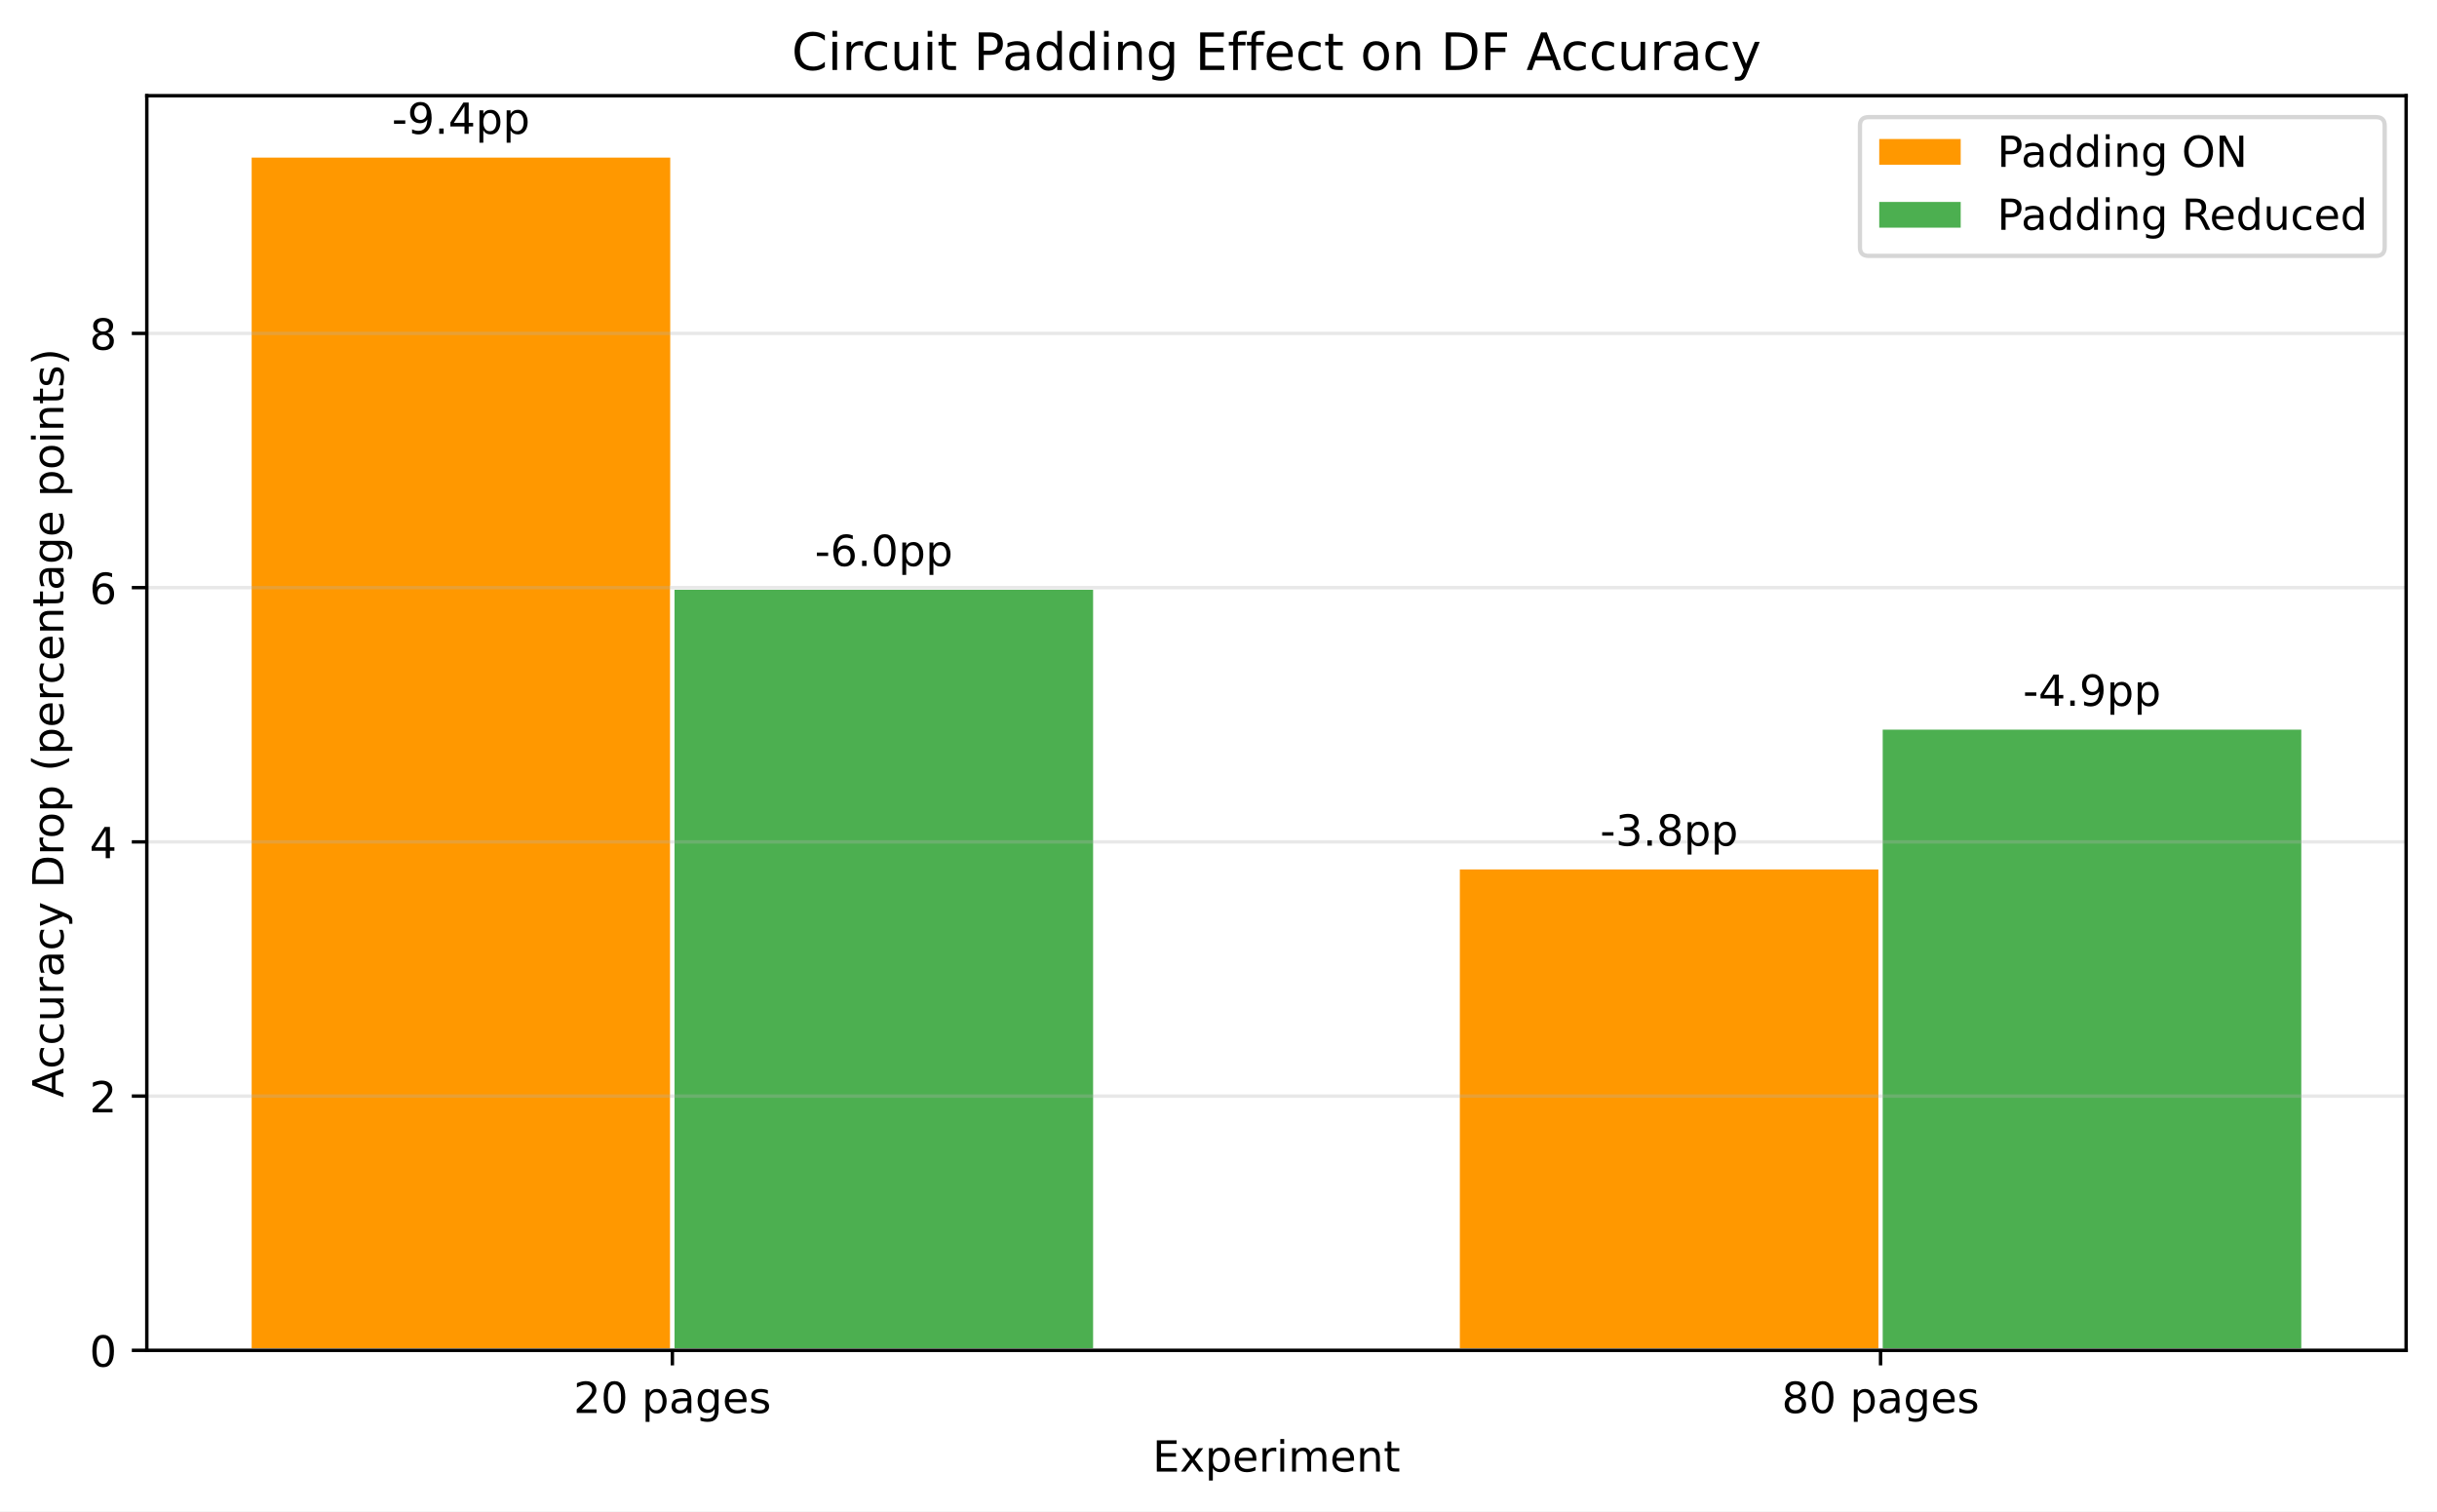
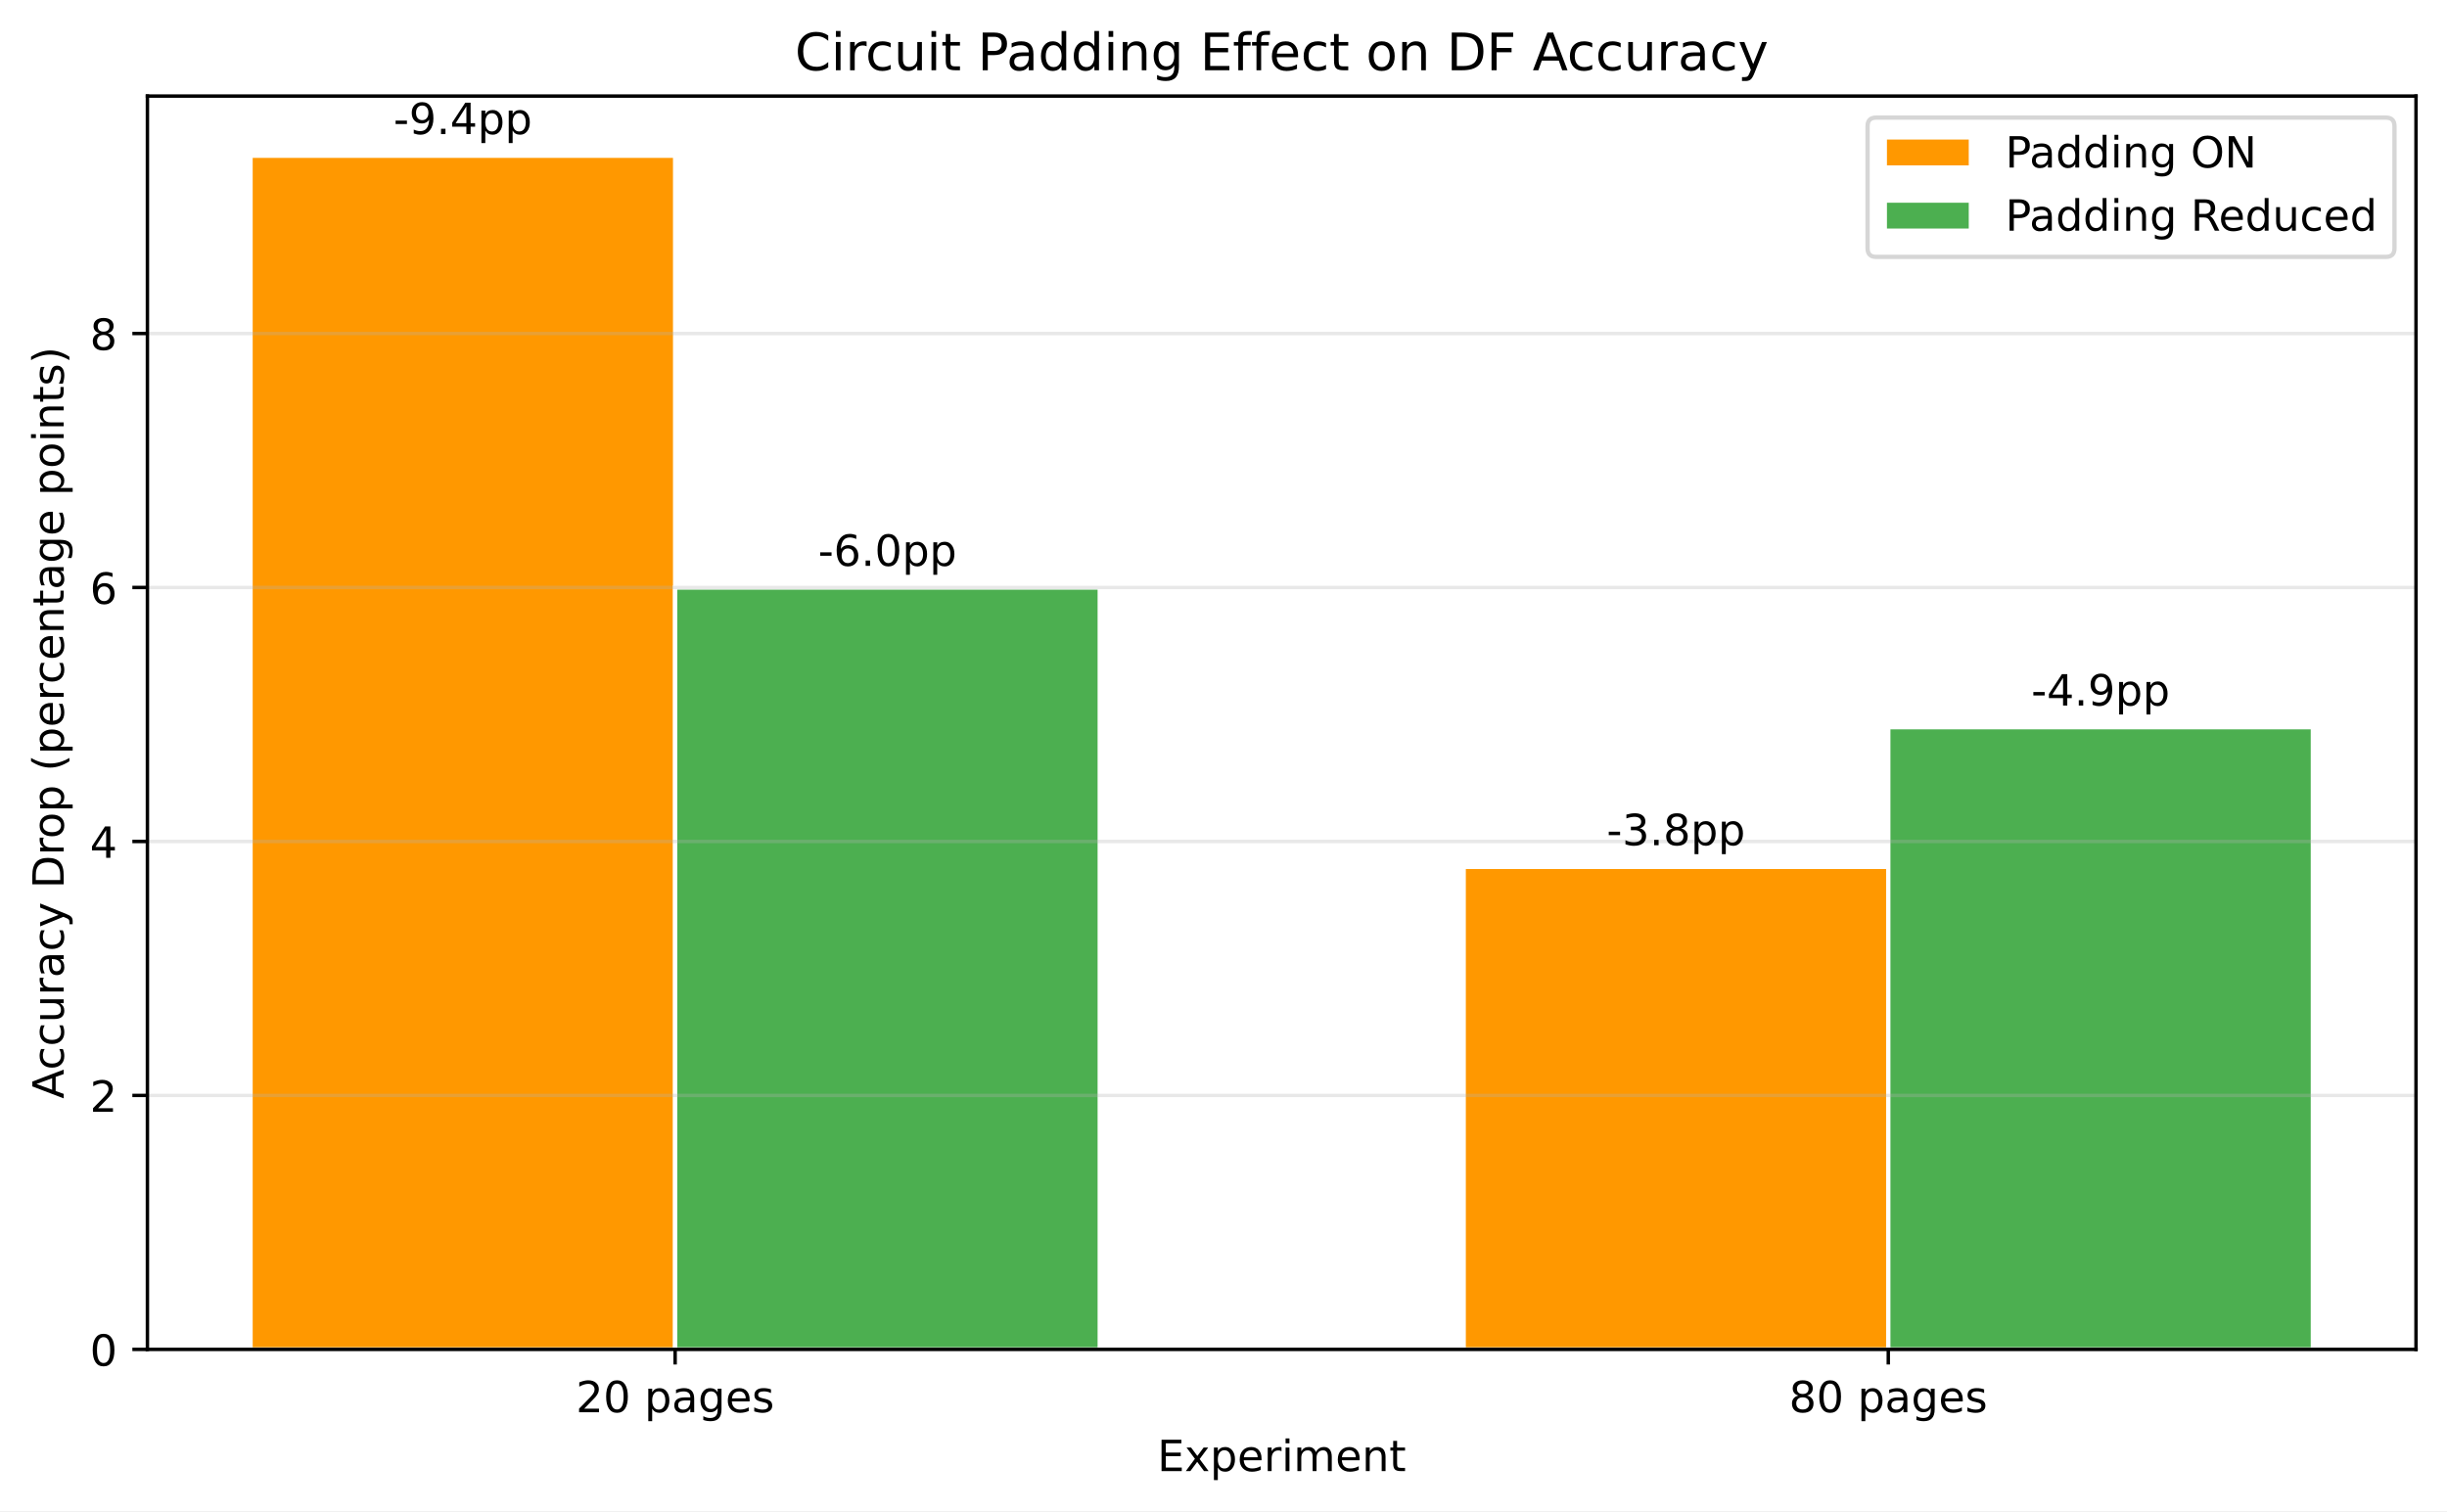
- <svg xmlns="http://www.w3.org/2000/svg" xmlns:xlink="http://www.w3.org/1999/xlink" width="568.371pt" height="352.474pt" viewBox="0 0 568.371 352.474" version="1.1">
+ <svg xmlns="http://www.w3.org/2000/svg" xmlns:xlink="http://www.w3.org/1999/xlink" width="568.371pt" height="351.034pt" viewBox="0 0 568.371 351.034" version="1.1">
  <defs>
    <style type="text/css">*{stroke-linejoin: round; stroke-linecap: butt}</style>
  </defs>
  <g id="figure_1">
    <g id="patch_1">
-       <path d="M 0 352.474  L 568.371 352.474  L 568.371 0  L 0 0  z " style="fill: #ffffff" />
+       <path d="M 0 351.034  L 568.371 351.034  L 568.371 0  L 0 0  z " style="fill: #ffffff" />
    </g>
    <g id="axes_1">
      <g id="patch_2">
-         <path d="M 34.241 314.918  L 561.171 314.918  L 561.171 22.318  L 34.241 22.318  z " style="fill: #ffffff" />
+         <path d="M 34.241 313.478  L 561.171 313.478  L 561.171 22.318  L 34.241 22.318  z " style="fill: #ffffff" />
      </g>
      <g id="patch_3">
-         <path d="M 58.192 314.918  L 156.815 314.918  L 156.815 36.251  L 58.192 36.251  z " clip-path="url(#p0eefdab307)" style="fill: #ff9800; stroke: #ffffff; stroke-linejoin: miter" />
+         <path d="M 58.192 313.478  L 156.815 313.478  L 156.815 36.183  L 58.192 36.183  z " clip-path="url(#p467cb64321)" style="fill: #ff9800; stroke: #ffffff; stroke-linejoin: miter" />
      </g>
      <g id="patch_4">
-         <path d="M 339.973 314.918  L 438.596 314.918  L 438.596 202.266  L 339.973 202.266  z " clip-path="url(#p0eefdab307)" style="fill: #ff9800; stroke: #ffffff; stroke-linejoin: miter" />
+         <path d="M 339.973 313.478  L 438.596 313.478  L 438.596 201.38  L 339.973 201.38  z " clip-path="url(#p467cb64321)" style="fill: #ff9800; stroke: #ffffff; stroke-linejoin: miter" />
      </g>
      <g id="patch_5">
-         <path d="M 156.815 314.918  L 255.439 314.918  L 255.439 137.046  L 156.815 137.046  z " clip-path="url(#p0eefdab307)" style="fill: #4caf50; stroke: #ffffff; stroke-linejoin: miter" />
+         <path d="M 156.815 313.478  L 255.439 313.478  L 255.439 136.481  L 156.815 136.481  z " clip-path="url(#p467cb64321)" style="fill: #4caf50; stroke: #ffffff; stroke-linejoin: miter" />
      </g>
      <g id="patch_6">
-         <path d="M 438.596 314.918  L 537.219 314.918  L 537.219 169.656  L 438.596 169.656  z " clip-path="url(#p0eefdab307)" style="fill: #4caf50; stroke: #ffffff; stroke-linejoin: miter" />
+         <path d="M 438.596 313.478  L 537.219 313.478  L 537.219 168.931  L 438.596 168.931  z " clip-path="url(#p467cb64321)" style="fill: #4caf50; stroke: #ffffff; stroke-linejoin: miter" />
      </g>
      <g id="matplotlib.axis_1">
        <g id="xtick_1">
          <g id="line2d_1">
            <defs>
-               <path id="mef5d82baa0" d="M 0 0  L 0 3.5  " style="stroke: #000000; stroke-width: 0.8" />
-             </defs>
-             <g>
-               <use xlink:href="#mef5d82baa0" x="156.815" y="314.918" style="stroke: #000000; stroke-width: 0.8" />
+               <path id="mde23a6101e" d="M 0 0  L 0 3.5  " style="stroke: #000000; stroke-width: 0.8" />
+             </defs>
+             <g>
+               <use xlink:href="#mde23a6101e" x="156.815" y="313.478" style="stroke: #000000; stroke-width: 0.8" />
            </g>
          </g>
          <g id="text_1">
-             <g transform="translate(133.7699 329.5166) scale(0.1 -0.1)">
+             <g transform="translate(133.7699 328.0766) scale(0.1 -0.1)">
              <defs>
                <path id="DejaVuSans-32" d="M 1228 531  L 3431 531  L 3431 0  L 469 0  L 469 531  Q 828 903 1448 1529  Q 2069 2156 2228 2338  Q 2531 2678 2651 2914  Q 2772 3150 2772 3378  Q 2772 3750 2511 3984  Q 2250 4219 1831 4219  Q 1534 4219 1204 4116  Q 875 4013 500 3803  L 500 4441  Q 881 4594 1212 4672  Q 1544 4750 1819 4750  Q 2544 4750 2975 4387  Q 3406 4025 3406 3419  Q 3406 3131 3298 2873  Q 3191 2616 2906 2266  Q 2828 2175 2409 1742  Q 1991 1309 1228 531  z " transform="scale(0.015625)" />
                <path id="DejaVuSans-30" d="M 2034 4250  Q 1547 4250 1301 3770  Q 1056 3291 1056 2328  Q 1056 1369 1301 889  Q 1547 409 2034 409  Q 2525 409 2770 889  Q 3016 1369 3016 2328  Q 3016 3291 2770 3770  Q 2525 4250 2034 4250  z M 2034 4750  Q 2819 4750 3233 4129  Q 3647 3509 3647 2328  Q 3647 1150 3233 529  Q 2819 -91 2034 -91  Q 1250 -91 836 529  Q 422 1150 422 2328  Q 422 3509 836 4129  Q 1250 4750 2034 4750  z " transform="scale(0.015625)" />
                <path id="DejaVuSans-20" transform="scale(0.015625)" />
                <path id="DejaVuSans-70" d="M 1159 525  L 1159 -1331  L 581 -1331  L 581 3500  L 1159 3500  L 1159 2969  Q 1341 3281 1617 3432  Q 1894 3584 2278 3584  Q 2916 3584 3314 3078  Q 3713 2572 3713 1747  Q 3713 922 3314 415  Q 2916 -91 2278 -91  Q 1894 -91 1617 61  Q 1341 213 1159 525  z M 3116 1747  Q 3116 2381 2855 2742  Q 2594 3103 2138 3103  Q 1681 3103 1420 2742  Q 1159 2381 1159 1747  Q 1159 1113 1420 752  Q 1681 391 2138 391  Q 2594 391 2855 752  Q 3116 1113 3116 1747  z " transform="scale(0.015625)" />
                <path id="DejaVuSans-61" d="M 2194 1759  Q 1497 1759 1228 1600  Q 959 1441 959 1056  Q 959 750 1161 570  Q 1363 391 1709 391  Q 2188 391 2477 730  Q 2766 1069 2766 1631  L 2766 1759  L 2194 1759  z M 3341 1997  L 3341 0  L 2766 0  L 2766 531  Q 2569 213 2275 61  Q 1981 -91 1556 -91  Q 1019 -91 701 211  Q 384 513 384 1019  Q 384 1609 779 1909  Q 1175 2209 1959 2209  L 2766 2209  L 2766 2266  Q 2766 2663 2505 2880  Q 2244 3097 1772 3097  Q 1472 3097 1187 3025  Q 903 2953 641 2809  L 641 3341  Q 956 3463 1253 3523  Q 1550 3584 1831 3584  Q 2591 3584 2966 3190  Q 3341 2797 3341 1997  z " transform="scale(0.015625)" />
                <path id="DejaVuSans-67" d="M 2906 1791  Q 2906 2416 2648 2759  Q 2391 3103 1925 3103  Q 1463 3103 1205 2759  Q 947 2416 947 1791  Q 947 1169 1205 825  Q 1463 481 1925 481  Q 2391 481 2648 825  Q 2906 1169 2906 1791  z M 3481 434  Q 3481 -459 3084 -895  Q 2688 -1331 1869 -1331  Q 1566 -1331 1297 -1286  Q 1028 -1241 775 -1147  L 775 -588  Q 1028 -725 1275 -790  Q 1522 -856 1778 -856  Q 2344 -856 2625 -561  Q 2906 -266 2906 331  L 2906 616  Q 2728 306 2450 153  Q 2172 0 1784 0  Q 1141 0 747 490  Q 353 981 353 1791  Q 353 2603 747 3093  Q 1141 3584 1784 3584  Q 2172 3584 2450 3431  Q 2728 3278 2906 2969  L 2906 3500  L 3481 3500  L 3481 434  z " transform="scale(0.015625)" />
                <path id="DejaVuSans-65" d="M 3597 1894  L 3597 1613  L 953 1613  Q 991 1019 1311 708  Q 1631 397 2203 397  Q 2534 397 2845 478  Q 3156 559 3463 722  L 3463 178  Q 3153 47 2828 -22  Q 2503 -91 2169 -91  Q 1331 -91 842 396  Q 353 884 353 1716  Q 353 2575 817 3079  Q 1281 3584 2069 3584  Q 2775 3584 3186 3129  Q 3597 2675 3597 1894  z M 3022 2063  Q 3016 2534 2758 2815  Q 2500 3097 2075 3097  Q 1594 3097 1305 2825  Q 1016 2553 972 2059  L 3022 2063  z " transform="scale(0.015625)" />
                <path id="DejaVuSans-73" d="M 2834 3397  L 2834 2853  Q 2591 2978 2328 3040  Q 2066 3103 1784 3103  Q 1356 3103 1142 2972  Q 928 2841 928 2578  Q 928 2378 1081 2264  Q 1234 2150 1697 2047  L 1894 2003  Q 2506 1872 2764 1633  Q 3022 1394 3022 966  Q 3022 478 2636 193  Q 2250 -91 1575 -91  Q 1294 -91 989 -36  Q 684 19 347 128  L 347 722  Q 666 556 975 473  Q 1284 391 1588 391  Q 1994 391 2212 530  Q 2431 669 2431 922  Q 2431 1156 2273 1281  Q 2116 1406 1581 1522  L 1381 1569  Q 847 1681 609 1914  Q 372 2147 372 2553  Q 372 3047 722 3315  Q 1072 3584 1716 3584  Q 2034 3584 2315 3537  Q 2597 3491 2834 3397  z " transform="scale(0.015625)" />
              </defs>
              <use xlink:href="#DejaVuSans-32" />
              <use xlink:href="#DejaVuSans-30" transform="translate(63.62305 0)" />
              <use xlink:href="#DejaVuSans-20" transform="translate(127.2461 0)" />
              <use xlink:href="#DejaVuSans-70" transform="translate(159.0332 0)" />
              <use xlink:href="#DejaVuSans-61" transform="translate(222.5098 0)" />
              <use xlink:href="#DejaVuSans-67" transform="translate(283.7891 0)" />
              <use xlink:href="#DejaVuSans-65" transform="translate(347.2656 0)" />
              <use xlink:href="#DejaVuSans-73" transform="translate(408.7891 0)" />
            </g>
          </g>
        </g>
        <g id="xtick_2">
          <g id="line2d_2">
            <g>
-               <use xlink:href="#mef5d82baa0" x="438.596" y="314.918" style="stroke: #000000; stroke-width: 0.8" />
+               <use xlink:href="#mde23a6101e" x="438.596" y="313.478" style="stroke: #000000; stroke-width: 0.8" />
            </g>
          </g>
          <g id="text_2">
-             <g transform="translate(415.5507 329.5166) scale(0.1 -0.1)">
+             <g transform="translate(415.5507 328.0766) scale(0.1 -0.1)">
              <defs>
                <path id="DejaVuSans-38" d="M 2034 2216  Q 1584 2216 1326 1975  Q 1069 1734 1069 1313  Q 1069 891 1326 650  Q 1584 409 2034 409  Q 2484 409 2743 651  Q 3003 894 3003 1313  Q 3003 1734 2745 1975  Q 2488 2216 2034 2216  z M 1403 2484  Q 997 2584 770 2862  Q 544 3141 544 3541  Q 544 4100 942 4425  Q 1341 4750 2034 4750  Q 2731 4750 3128 4425  Q 3525 4100 3525 3541  Q 3525 3141 3298 2862  Q 3072 2584 2669 2484  Q 3125 2378 3379 2068  Q 3634 1759 3634 1313  Q 3634 634 3220 271  Q 2806 -91 2034 -91  Q 1263 -91 848 271  Q 434 634 434 1313  Q 434 1759 690 2068  Q 947 2378 1403 2484  z M 1172 3481  Q 1172 3119 1398 2916  Q 1625 2713 2034 2713  Q 2441 2713 2670 2916  Q 2900 3119 2900 3481  Q 2900 3844 2670 4047  Q 2441 4250 2034 4250  Q 1625 4250 1398 4047  Q 1172 3844 1172 3481  z " transform="scale(0.015625)" />
              </defs>
              <use xlink:href="#DejaVuSans-38" />
              <use xlink:href="#DejaVuSans-30" transform="translate(63.62305 0)" />
              <use xlink:href="#DejaVuSans-20" transform="translate(127.2461 0)" />
              <use xlink:href="#DejaVuSans-70" transform="translate(159.0332 0)" />
              <use xlink:href="#DejaVuSans-61" transform="translate(222.5098 0)" />
              <use xlink:href="#DejaVuSans-67" transform="translate(283.7891 0)" />
              <use xlink:href="#DejaVuSans-65" transform="translate(347.2656 0)" />
              <use xlink:href="#DejaVuSans-73" transform="translate(408.7891 0)" />
            </g>
          </g>
        </g>
        <g id="text_3">
-           <g transform="translate(268.8158 343.1947) scale(0.1 -0.1)">
+           <g transform="translate(268.8158 341.7547) scale(0.1 -0.1)">
            <defs>
              <path id="DejaVuSans-45" d="M 628 4666  L 3578 4666  L 3578 4134  L 1259 4134  L 1259 2753  L 3481 2753  L 3481 2222  L 1259 2222  L 1259 531  L 3634 531  L 3634 0  L 628 0  L 628 4666  z " transform="scale(0.015625)" />
              <path id="DejaVuSans-78" d="M 3513 3500  L 2247 1797  L 3578 0  L 2900 0  L 1881 1375  L 863 0  L 184 0  L 1544 1831  L 300 3500  L 978 3500  L 1906 2253  L 2834 3500  L 3513 3500  z " transform="scale(0.015625)" />
              <path id="DejaVuSans-72" d="M 2631 2963  Q 2534 3019 2420 3045  Q 2306 3072 2169 3072  Q 1681 3072 1420 2755  Q 1159 2438 1159 1844  L 1159 0  L 581 0  L 581 3500  L 1159 3500  L 1159 2956  Q 1341 3275 1631 3429  Q 1922 3584 2338 3584  Q 2397 3584 2469 3576  Q 2541 3569 2628 3553  L 2631 2963  z " transform="scale(0.015625)" />
              <path id="DejaVuSans-69" d="M 603 3500  L 1178 3500  L 1178 0  L 603 0  L 603 3500  z M 603 4863  L 1178 4863  L 1178 4134  L 603 4134  L 603 4863  z " transform="scale(0.015625)" />
              <path id="DejaVuSans-6d" d="M 3328 2828  Q 3544 3216 3844 3400  Q 4144 3584 4550 3584  Q 5097 3584 5394 3201  Q 5691 2819 5691 2113  L 5691 0  L 5113 0  L 5113 2094  Q 5113 2597 4934 2840  Q 4756 3084 4391 3084  Q 3944 3084 3684 2787  Q 3425 2491 3425 1978  L 3425 0  L 2847 0  L 2847 2094  Q 2847 2600 2669 2842  Q 2491 3084 2119 3084  Q 1678 3084 1418 2786  Q 1159 2488 1159 1978  L 1159 0  L 581 0  L 581 3500  L 1159 3500  L 1159 2956  Q 1356 3278 1631 3431  Q 1906 3584 2284 3584  Q 2666 3584 2933 3390  Q 3200 3197 3328 2828  z " transform="scale(0.015625)" />
              <path id="DejaVuSans-6e" d="M 3513 2113  L 3513 0  L 2938 0  L 2938 2094  Q 2938 2591 2744 2837  Q 2550 3084 2163 3084  Q 1697 3084 1428 2787  Q 1159 2491 1159 1978  L 1159 0  L 581 0  L 581 3500  L 1159 3500  L 1159 2956  Q 1366 3272 1645 3428  Q 1925 3584 2291 3584  Q 2894 3584 3203 3211  Q 3513 2838 3513 2113  z " transform="scale(0.015625)" />
              <path id="DejaVuSans-74" d="M 1172 4494  L 1172 3500  L 2356 3500  L 2356 3053  L 1172 3053  L 1172 1153  Q 1172 725 1289 603  Q 1406 481 1766 481  L 2356 481  L 2356 0  L 1766 0  Q 1100 0 847 248  Q 594 497 594 1153  L 594 3053  L 172 3053  L 172 3500  L 594 3500  L 594 4494  L 1172 4494  z " transform="scale(0.015625)" />
            </defs>
            <use xlink:href="#DejaVuSans-45" />
            <use xlink:href="#DejaVuSans-78" transform="translate(63.18359 0)" />
            <use xlink:href="#DejaVuSans-70" transform="translate(122.3633 0)" />
            <use xlink:href="#DejaVuSans-65" transform="translate(185.8398 0)" />
            <use xlink:href="#DejaVuSans-72" transform="translate(247.3633 0)" />
            <use xlink:href="#DejaVuSans-69" transform="translate(288.4766 0)" />
            <use xlink:href="#DejaVuSans-6d" transform="translate(316.2598 0)" />
            <use xlink:href="#DejaVuSans-65" transform="translate(413.6719 0)" />
            <use xlink:href="#DejaVuSans-6e" transform="translate(475.1953 0)" />
            <use xlink:href="#DejaVuSans-74" transform="translate(538.5742 0)" />
          </g>
        </g>
      </g>
      <g id="matplotlib.axis_2">
        <g id="ytick_1">
          <g id="line2d_3">
-             <path d="M 34.241 314.918  L 561.171 314.918  " clip-path="url(#p0eefdab307)" style="fill: none; stroke: #b0b0b0; stroke-opacity: 0.3; stroke-width: 0.8; stroke-linecap: square" />
+             <path d="M 34.241 313.478  L 561.171 313.478  " clip-path="url(#p467cb64321)" style="fill: none; stroke: #b0b0b0; stroke-opacity: 0.3; stroke-width: 0.8; stroke-linecap: square" />
          </g>
          <g id="line2d_4">
            <defs>
-               <path id="mb94e92d2ce" d="M 0 0  L -3.5 0  " style="stroke: #000000; stroke-width: 0.8" />
-             </defs>
-             <g>
-               <use xlink:href="#mb94e92d2ce" x="34.241" y="314.918" style="stroke: #000000; stroke-width: 0.8" />
+               <path id="m558efcd5a7" d="M 0 0  L -3.5 0  " style="stroke: #000000; stroke-width: 0.8" />
+             </defs>
+             <g>
+               <use xlink:href="#m558efcd5a7" x="34.241" y="313.478" style="stroke: #000000; stroke-width: 0.8" />
            </g>
          </g>
          <g id="text_4">
-             <g transform="translate(20.87813 318.7173) scale(0.1 -0.1)">
+             <g transform="translate(20.87813 317.2773) scale(0.1 -0.1)">
              <use xlink:href="#DejaVuSans-30" />
            </g>
          </g>
        </g>
        <g id="ytick_2">
          <g id="line2d_5">
-             <path d="M 34.241 255.627  L 561.171 255.627  " clip-path="url(#p0eefdab307)" style="fill: none; stroke: #b0b0b0; stroke-opacity: 0.3; stroke-width: 0.8; stroke-linecap: square" />
+             <path d="M 34.241 254.479  L 561.171 254.479  " clip-path="url(#p467cb64321)" style="fill: none; stroke: #b0b0b0; stroke-opacity: 0.3; stroke-width: 0.8; stroke-linecap: square" />
          </g>
          <g id="line2d_6">
            <g>
-               <use xlink:href="#mb94e92d2ce" x="34.241" y="255.627" style="stroke: #000000; stroke-width: 0.8" />
+               <use xlink:href="#m558efcd5a7" x="34.241" y="254.479" style="stroke: #000000; stroke-width: 0.8" />
            </g>
          </g>
          <g id="text_5">
-             <g transform="translate(20.87813 259.4266) scale(0.1 -0.1)">
+             <g transform="translate(20.87813 258.2784) scale(0.1 -0.1)">
              <use xlink:href="#DejaVuSans-32" />
            </g>
          </g>
        </g>
        <g id="ytick_3">
          <g id="line2d_7">
-             <path d="M 34.241 196.337  L 561.171 196.337  " clip-path="url(#p0eefdab307)" style="fill: none; stroke: #b0b0b0; stroke-opacity: 0.3; stroke-width: 0.8; stroke-linecap: square" />
+             <path d="M 34.241 195.48  L 561.171 195.48  " clip-path="url(#p467cb64321)" style="fill: none; stroke: #b0b0b0; stroke-opacity: 0.3; stroke-width: 0.8; stroke-linecap: square" />
          </g>
          <g id="line2d_8">
            <g>
-               <use xlink:href="#mb94e92d2ce" x="34.241" y="196.337" style="stroke: #000000; stroke-width: 0.8" />
+               <use xlink:href="#m558efcd5a7" x="34.241" y="195.48" style="stroke: #000000; stroke-width: 0.8" />
            </g>
          </g>
          <g id="text_6">
-             <g transform="translate(20.87813 200.1358) scale(0.1 -0.1)">
+             <g transform="translate(20.87813 199.2794) scale(0.1 -0.1)">
              <defs>
                <path id="DejaVuSans-34" d="M 2419 4116  L 825 1625  L 2419 1625  L 2419 4116  z M 2253 4666  L 3047 4666  L 3047 1625  L 3713 1625  L 3713 1100  L 3047 1100  L 3047 0  L 2419 0  L 2419 1100  L 313 1100  L 313 1709  L 2253 4666  z " transform="scale(0.015625)" />
              </defs>
              <use xlink:href="#DejaVuSans-34" />
            </g>
          </g>
        </g>
        <g id="ytick_4">
          <g id="line2d_9">
-             <path d="M 34.241 137.046  L 561.171 137.046  " clip-path="url(#p0eefdab307)" style="fill: none; stroke: #b0b0b0; stroke-opacity: 0.3; stroke-width: 0.8; stroke-linecap: square" />
+             <path d="M 34.241 136.481  L 561.171 136.481  " clip-path="url(#p467cb64321)" style="fill: none; stroke: #b0b0b0; stroke-opacity: 0.3; stroke-width: 0.8; stroke-linecap: square" />
          </g>
          <g id="line2d_10">
            <g>
-               <use xlink:href="#mb94e92d2ce" x="34.241" y="137.046" style="stroke: #000000; stroke-width: 0.8" />
+               <use xlink:href="#m558efcd5a7" x="34.241" y="136.481" style="stroke: #000000; stroke-width: 0.8" />
            </g>
          </g>
          <g id="text_7">
-             <g transform="translate(20.87813 140.845) scale(0.1 -0.1)">
+             <g transform="translate(20.87813 140.2804) scale(0.1 -0.1)">
              <defs>
                <path id="DejaVuSans-36" d="M 2113 2584  Q 1688 2584 1439 2293  Q 1191 2003 1191 1497  Q 1191 994 1439 701  Q 1688 409 2113 409  Q 2538 409 2786 701  Q 3034 994 3034 1497  Q 3034 2003 2786 2293  Q 2538 2584 2113 2584  z M 3366 4563  L 3366 3988  Q 3128 4100 2886 4159  Q 2644 4219 2406 4219  Q 1781 4219 1451 3797  Q 1122 3375 1075 2522  Q 1259 2794 1537 2939  Q 1816 3084 2150 3084  Q 2853 3084 3261 2657  Q 3669 2231 3669 1497  Q 3669 778 3244 343  Q 2819 -91 2113 -91  Q 1303 -91 875 529  Q 447 1150 447 2328  Q 447 3434 972 4092  Q 1497 4750 2381 4750  Q 2619 4750 2861 4703  Q 3103 4656 3366 4563  z " transform="scale(0.015625)" />
              </defs>
              <use xlink:href="#DejaVuSans-36" />
            </g>
          </g>
        </g>
        <g id="ytick_5">
          <g id="line2d_11">
-             <path d="M 34.241 77.755  L 561.171 77.755  " clip-path="url(#p0eefdab307)" style="fill: none; stroke: #b0b0b0; stroke-opacity: 0.3; stroke-width: 0.8; stroke-linecap: square" />
+             <path d="M 34.241 77.482  L 561.171 77.482  " clip-path="url(#p467cb64321)" style="fill: none; stroke: #b0b0b0; stroke-opacity: 0.3; stroke-width: 0.8; stroke-linecap: square" />
          </g>
          <g id="line2d_12">
            <g>
-               <use xlink:href="#mb94e92d2ce" x="34.241" y="77.755" style="stroke: #000000; stroke-width: 0.8" />
+               <use xlink:href="#m558efcd5a7" x="34.241" y="77.482" style="stroke: #000000; stroke-width: 0.8" />
            </g>
          </g>
          <g id="text_8">
-             <g transform="translate(20.87813 81.55422) scale(0.1 -0.1)">
+             <g transform="translate(20.87813 81.2814) scale(0.1 -0.1)">
              <use xlink:href="#DejaVuSans-38" />
            </g>
          </g>
        </g>
        <g id="text_9">
-           <g transform="translate(14.79844 255.9611) rotate(-90) scale(0.1 -0.1)">
+           <g transform="translate(14.79844 255.2411) rotate(-90) scale(0.1 -0.1)">
            <defs>
              <path id="DejaVuSans-41" d="M 2188 4044  L 1331 1722  L 3047 1722  L 2188 4044  z M 1831 4666  L 2547 4666  L 4325 0  L 3669 0  L 3244 1197  L 1141 1197  L 716 0  L 50 0  L 1831 4666  z " transform="scale(0.015625)" />
              <path id="DejaVuSans-63" d="M 3122 3366  L 3122 2828  Q 2878 2963 2633 3030  Q 2388 3097 2138 3097  Q 1578 3097 1268 2742  Q 959 2388 959 1747  Q 959 1106 1268 751  Q 1578 397 2138 397  Q 2388 397 2633 464  Q 2878 531 3122 666  L 3122 134  Q 2881 22 2623 -34  Q 2366 -91 2075 -91  Q 1284 -91 818 406  Q 353 903 353 1747  Q 353 2603 823 3093  Q 1294 3584 2113 3584  Q 2378 3584 2631 3529  Q 2884 3475 3122 3366  z " transform="scale(0.015625)" />
              <path id="DejaVuSans-75" d="M 544 1381  L 544 3500  L 1119 3500  L 1119 1403  Q 1119 906 1312 657  Q 1506 409 1894 409  Q 2359 409 2629 706  Q 2900 1003 2900 1516  L 2900 3500  L 3475 3500  L 3475 0  L 2900 0  L 2900 538  Q 2691 219 2414 64  Q 2138 -91 1772 -91  Q 1169 -91 856 284  Q 544 659 544 1381  z M 1991 3584  L 1991 3584  z " transform="scale(0.015625)" />
              <path id="DejaVuSans-79" d="M 2059 -325  Q 1816 -950 1584 -1140  Q 1353 -1331 966 -1331  L 506 -1331  L 506 -850  L 844 -850  Q 1081 -850 1212 -737  Q 1344 -625 1503 -206  L 1606 56  L 191 3500  L 800 3500  L 1894 763  L 2988 3500  L 3597 3500  L 2059 -325  z " transform="scale(0.015625)" />
              <path id="DejaVuSans-44" d="M 1259 4147  L 1259 519  L 2022 519  Q 2988 519 3436 956  Q 3884 1394 3884 2338  Q 3884 3275 3436 3711  Q 2988 4147 2022 4147  L 1259 4147  z M 628 4666  L 1925 4666  Q 3281 4666 3915 4102  Q 4550 3538 4550 2338  Q 4550 1131 3912 565  Q 3275 0 1925 0  L 628 0  L 628 4666  z " transform="scale(0.015625)" />
              <path id="DejaVuSans-6f" d="M 1959 3097  Q 1497 3097 1228 2736  Q 959 2375 959 1747  Q 959 1119 1226 758  Q 1494 397 1959 397  Q 2419 397 2687 759  Q 2956 1122 2956 1747  Q 2956 2369 2687 2733  Q 2419 3097 1959 3097  z M 1959 3584  Q 2709 3584 3137 3096  Q 3566 2609 3566 1747  Q 3566 888 3137 398  Q 2709 -91 1959 -91  Q 1206 -91 779 398  Q 353 888 353 1747  Q 353 2609 779 3096  Q 1206 3584 1959 3584  z " transform="scale(0.015625)" />
              <path id="DejaVuSans-28" d="M 1984 4856  Q 1566 4138 1362 3434  Q 1159 2731 1159 2009  Q 1159 1288 1364 580  Q 1569 -128 1984 -844  L 1484 -844  Q 1016 -109 783 600  Q 550 1309 550 2009  Q 550 2706 781 3412  Q 1013 4119 1484 4856  L 1984 4856  z " transform="scale(0.015625)" />
              <path id="DejaVuSans-29" d="M 513 4856  L 1013 4856  Q 1481 4119 1714 3412  Q 1947 2706 1947 2009  Q 1947 1309 1714 600  Q 1481 -109 1013 -844  L 513 -844  Q 928 -128 1133 580  Q 1338 1288 1338 2009  Q 1338 2731 1133 3434  Q 928 4138 513 4856  z " transform="scale(0.015625)" />
            </defs>
            <use xlink:href="#DejaVuSans-41" />
            <use xlink:href="#DejaVuSans-63" transform="translate(66.6582 0)" />
            <use xlink:href="#DejaVuSans-63" transform="translate(121.6387 0)" />
            <use xlink:href="#DejaVuSans-75" transform="translate(176.6191 0)" />
            <use xlink:href="#DejaVuSans-72" transform="translate(239.998 0)" />
            <use xlink:href="#DejaVuSans-61" transform="translate(281.1113 0)" />
            <use xlink:href="#DejaVuSans-63" transform="translate(342.3906 0)" />
            <use xlink:href="#DejaVuSans-79" transform="translate(397.3711 0)" />
            <use xlink:href="#DejaVuSans-20" transform="translate(456.5508 0)" />
            <use xlink:href="#DejaVuSans-44" transform="translate(488.3379 0)" />
            <use xlink:href="#DejaVuSans-72" transform="translate(565.3398 0)" />
            <use xlink:href="#DejaVuSans-6f" transform="translate(604.2031 0)" />
            <use xlink:href="#DejaVuSans-70" transform="translate(665.3848 0)" />
            <use xlink:href="#DejaVuSans-20" transform="translate(728.8613 0)" />
            <use xlink:href="#DejaVuSans-28" transform="translate(760.6484 0)" />
            <use xlink:href="#DejaVuSans-70" transform="translate(799.6621 0)" />
            <use xlink:href="#DejaVuSans-65" transform="translate(863.1387 0)" />
            <use xlink:href="#DejaVuSans-72" transform="translate(924.6621 0)" />
            <use xlink:href="#DejaVuSans-63" transform="translate(963.5254 0)" />
            <use xlink:href="#DejaVuSans-65" transform="translate(1018.506 0)" />
            <use xlink:href="#DejaVuSans-6e" transform="translate(1080.029 0)" />
            <use xlink:href="#DejaVuSans-74" transform="translate(1143.408 0)" />
            <use xlink:href="#DejaVuSans-61" transform="translate(1182.617 0)" />
            <use xlink:href="#DejaVuSans-67" transform="translate(1243.896 0)" />
            <use xlink:href="#DejaVuSans-65" transform="translate(1307.373 0)" />
            <use xlink:href="#DejaVuSans-20" transform="translate(1368.896 0)" />
            <use xlink:href="#DejaVuSans-70" transform="translate(1400.684 0)" />
            <use xlink:href="#DejaVuSans-6f" transform="translate(1464.16 0)" />
            <use xlink:href="#DejaVuSans-69" transform="translate(1525.342 0)" />
            <use xlink:href="#DejaVuSans-6e" transform="translate(1553.125 0)" />
            <use xlink:href="#DejaVuSans-74" transform="translate(1616.504 0)" />
            <use xlink:href="#DejaVuSans-73" transform="translate(1655.713 0)" />
            <use xlink:href="#DejaVuSans-29" transform="translate(1707.812 0)" />
          </g>
        </g>
      </g>
      <g id="patch_7">
-         <path d="M 34.241 314.918  L 34.241 22.318  " style="fill: none; stroke: #000000; stroke-width: 0.8; stroke-linejoin: miter; stroke-linecap: square" />
+         <path d="M 34.241 313.478  L 34.241 22.318  " style="fill: none; stroke: #000000; stroke-width: 0.8; stroke-linejoin: miter; stroke-linecap: square" />
      </g>
      <g id="patch_8">
-         <path d="M 561.171 314.918  L 561.171 22.318  " style="fill: none; stroke: #000000; stroke-width: 0.8; stroke-linejoin: miter; stroke-linecap: square" />
+         <path d="M 561.171 313.478  L 561.171 22.318  " style="fill: none; stroke: #000000; stroke-width: 0.8; stroke-linejoin: miter; stroke-linecap: square" />
      </g>
      <g id="patch_9">
-         <path d="M 34.241 314.918  L 561.171 314.918  " style="fill: none; stroke: #000000; stroke-width: 0.8; stroke-linejoin: miter; stroke-linecap: square" />
+         <path d="M 34.241 313.478  L 561.171 313.478  " style="fill: none; stroke: #000000; stroke-width: 0.8; stroke-linejoin: miter; stroke-linecap: square" />
      </g>
      <g id="patch_10">
        <path d="M 34.241 22.318  L 561.171 22.318  " style="fill: none; stroke: #000000; stroke-width: 0.8; stroke-linejoin: miter; stroke-linecap: square" />
      </g>
      <g id="text_10">
-         <g transform="translate(91.39971 31.20723) scale(0.1 -0.1)">
+         <g transform="translate(91.39971 31.15325) scale(0.1 -0.1)">
          <defs>
            <path id="DejaVuSans-2d" d="M 313 2009  L 1997 2009  L 1997 1497  L 313 1497  L 313 2009  z " transform="scale(0.015625)" />
            <path id="DejaVuSans-39" d="M 703 97  L 703 672  Q 941 559 1184 500  Q 1428 441 1663 441  Q 2288 441 2617 861  Q 2947 1281 2994 2138  Q 2813 1869 2534 1725  Q 2256 1581 1919 1581  Q 1219 1581 811 2004  Q 403 2428 403 3163  Q 403 3881 828 4315  Q 1253 4750 1959 4750  Q 2769 4750 3195 4129  Q 3622 3509 3622 2328  Q 3622 1225 3098 567  Q 2575 -91 1691 -91  Q 1453 -91 1209 -44  Q 966 3 703 97  z M 1959 2075  Q 2384 2075 2632 2365  Q 2881 2656 2881 3163  Q 2881 3666 2632 3958  Q 2384 4250 1959 4250  Q 1534 4250 1286 3958  Q 1038 3666 1038 3163  Q 1038 2656 1286 2365  Q 1534 2075 1959 2075  z " transform="scale(0.015625)" />
            <path id="DejaVuSans-2e" d="M 684 794  L 1344 794  L 1344 0  L 684 0  L 684 794  z " transform="scale(0.015625)" />
          </defs>
          <use xlink:href="#DejaVuSans-2d" />
          <use xlink:href="#DejaVuSans-39" transform="translate(36.08398 0)" />
          <use xlink:href="#DejaVuSans-2e" transform="translate(99.70703 0)" />
          <use xlink:href="#DejaVuSans-34" transform="translate(131.4941 0)" />
          <use xlink:href="#DejaVuSans-70" transform="translate(195.1172 0)" />
          <use xlink:href="#DejaVuSans-70" transform="translate(258.5938 0)" />
        </g>
      </g>
      <g id="text_11">
-         <g transform="translate(373.1805 197.2214) scale(0.1 -0.1)">
+         <g transform="translate(373.1805 196.3504) scale(0.1 -0.1)">
          <defs>
            <path id="DejaVuSans-33" d="M 2597 2516  Q 3050 2419 3304 2112  Q 3559 1806 3559 1356  Q 3559 666 3084 287  Q 2609 -91 1734 -91  Q 1441 -91 1130 -33  Q 819 25 488 141  L 488 750  Q 750 597 1062 519  Q 1375 441 1716 441  Q 2309 441 2620 675  Q 2931 909 2931 1356  Q 2931 1769 2642 2001  Q 2353 2234 1838 2234  L 1294 2234  L 1294 2753  L 1863 2753  Q 2328 2753 2575 2939  Q 2822 3125 2822 3475  Q 2822 3834 2567 4026  Q 2313 4219 1838 4219  Q 1578 4219 1281 4162  Q 984 4106 628 3988  L 628 4550  Q 988 4650 1302 4700  Q 1616 4750 1894 4750  Q 2613 4750 3031 4423  Q 3450 4097 3450 3541  Q 3450 3153 3228 2886  Q 3006 2619 2597 2516  z " transform="scale(0.015625)" />
          </defs>
          <use xlink:href="#DejaVuSans-2d" />
          <use xlink:href="#DejaVuSans-33" transform="translate(36.08398 0)" />
          <use xlink:href="#DejaVuSans-2e" transform="translate(99.70703 0)" />
          <use xlink:href="#DejaVuSans-38" transform="translate(131.4941 0)" />
          <use xlink:href="#DejaVuSans-70" transform="translate(195.1172 0)" />
          <use xlink:href="#DejaVuSans-70" transform="translate(258.5938 0)" />
        </g>
      </g>
      <g id="text_12">
-         <g transform="translate(190.023 132.0016) scale(0.1 -0.1)">
+         <g transform="translate(190.023 131.4515) scale(0.1 -0.1)">
          <use xlink:href="#DejaVuSans-2d" />
          <use xlink:href="#DejaVuSans-36" transform="translate(36.08398 0)" />
          <use xlink:href="#DejaVuSans-2e" transform="translate(99.70703 0)" />
          <use xlink:href="#DejaVuSans-30" transform="translate(131.4941 0)" />
          <use xlink:href="#DejaVuSans-70" transform="translate(195.1172 0)" />
          <use xlink:href="#DejaVuSans-70" transform="translate(258.5938 0)" />
        </g>
      </g>
      <g id="text_13">
-         <g transform="translate(471.8037 164.6115) scale(0.1 -0.1)">
+         <g transform="translate(471.8037 163.901) scale(0.1 -0.1)">
          <use xlink:href="#DejaVuSans-2d" />
          <use xlink:href="#DejaVuSans-34" transform="translate(36.08398 0)" />
          <use xlink:href="#DejaVuSans-2e" transform="translate(99.70703 0)" />
          <use xlink:href="#DejaVuSans-39" transform="translate(131.4941 0)" />
          <use xlink:href="#DejaVuSans-70" transform="translate(195.1172 0)" />
          <use xlink:href="#DejaVuSans-70" transform="translate(258.5938 0)" />
        </g>
      </g>
      <g id="text_14">
        <g transform="translate(184.6441 16.31812) scale(0.12 -0.12)">
          <defs>
            <path id="DejaVuSans-43" d="M 4122 4306  L 4122 3641  Q 3803 3938 3442 4084  Q 3081 4231 2675 4231  Q 1875 4231 1450 3742  Q 1025 3253 1025 2328  Q 1025 1406 1450 917  Q 1875 428 2675 428  Q 3081 428 3442 575  Q 3803 722 4122 1019  L 4122 359  Q 3791 134 3420 21  Q 3050 -91 2638 -91  Q 1578 -91 968 557  Q 359 1206 359 2328  Q 359 3453 968 4101  Q 1578 4750 2638 4750  Q 3056 4750 3426 4639  Q 3797 4528 4122 4306  z " transform="scale(0.015625)" />
            <path id="DejaVuSans-50" d="M 1259 4147  L 1259 2394  L 2053 2394  Q 2494 2394 2734 2622  Q 2975 2850 2975 3272  Q 2975 3691 2734 3919  Q 2494 4147 2053 4147  L 1259 4147  z M 628 4666  L 2053 4666  Q 2838 4666 3239 4311  Q 3641 3956 3641 3272  Q 3641 2581 3239 2228  Q 2838 1875 2053 1875  L 1259 1875  L 1259 0  L 628 0  L 628 4666  z " transform="scale(0.015625)" />
            <path id="DejaVuSans-64" d="M 2906 2969  L 2906 4863  L 3481 4863  L 3481 0  L 2906 0  L 2906 525  Q 2725 213 2448 61  Q 2172 -91 1784 -91  Q 1150 -91 751 415  Q 353 922 353 1747  Q 353 2572 751 3078  Q 1150 3584 1784 3584  Q 2172 3584 2448 3432  Q 2725 3281 2906 2969  z M 947 1747  Q 947 1113 1208 752  Q 1469 391 1925 391  Q 2381 391 2643 752  Q 2906 1113 2906 1747  Q 2906 2381 2643 2742  Q 2381 3103 1925 3103  Q 1469 3103 1208 2742  Q 947 2381 947 1747  z " transform="scale(0.015625)" />
            <path id="DejaVuSans-66" d="M 2375 4863  L 2375 4384  L 1825 4384  Q 1516 4384 1395 4259  Q 1275 4134 1275 3809  L 1275 3500  L 2222 3500  L 2222 3053  L 1275 3053  L 1275 0  L 697 0  L 697 3053  L 147 3053  L 147 3500  L 697 3500  L 697 3744  Q 697 4328 969 4595  Q 1241 4863 1831 4863  L 2375 4863  z " transform="scale(0.015625)" />
            <path id="DejaVuSans-46" d="M 628 4666  L 3309 4666  L 3309 4134  L 1259 4134  L 1259 2759  L 3109 2759  L 3109 2228  L 1259 2228  L 1259 0  L 628 0  L 628 4666  z " transform="scale(0.015625)" />
          </defs>
          <use xlink:href="#DejaVuSans-43" />
          <use xlink:href="#DejaVuSans-69" transform="translate(69.82422 0)" />
          <use xlink:href="#DejaVuSans-72" transform="translate(97.60742 0)" />
          <use xlink:href="#DejaVuSans-63" transform="translate(136.4707 0)" />
          <use xlink:href="#DejaVuSans-75" transform="translate(191.4512 0)" />
          <use xlink:href="#DejaVuSans-69" transform="translate(254.8301 0)" />
          <use xlink:href="#DejaVuSans-74" transform="translate(282.6133 0)" />
          <use xlink:href="#DejaVuSans-20" transform="translate(321.8223 0)" />
          <use xlink:href="#DejaVuSans-50" transform="translate(353.6094 0)" />
          <use xlink:href="#DejaVuSans-61" transform="translate(409.4121 0)" />
          <use xlink:href="#DejaVuSans-64" transform="translate(470.6914 0)" />
          <use xlink:href="#DejaVuSans-64" transform="translate(534.168 0)" />
          <use xlink:href="#DejaVuSans-69" transform="translate(597.6445 0)" />
          <use xlink:href="#DejaVuSans-6e" transform="translate(625.4277 0)" />
          <use xlink:href="#DejaVuSans-67" transform="translate(688.8066 0)" />
          <use xlink:href="#DejaVuSans-20" transform="translate(752.2832 0)" />
          <use xlink:href="#DejaVuSans-45" transform="translate(784.0703 0)" />
          <use xlink:href="#DejaVuSans-66" transform="translate(847.2539 0)" />
          <use xlink:href="#DejaVuSans-66" transform="translate(882.459 0)" />
          <use xlink:href="#DejaVuSans-65" transform="translate(917.6641 0)" />
          <use xlink:href="#DejaVuSans-63" transform="translate(979.1875 0)" />
          <use xlink:href="#DejaVuSans-74" transform="translate(1034.168 0)" />
          <use xlink:href="#DejaVuSans-20" transform="translate(1073.377 0)" />
          <use xlink:href="#DejaVuSans-6f" transform="translate(1105.164 0)" />
          <use xlink:href="#DejaVuSans-6e" transform="translate(1166.346 0)" />
          <use xlink:href="#DejaVuSans-20" transform="translate(1229.725 0)" />
          <use xlink:href="#DejaVuSans-44" transform="translate(1261.512 0)" />
          <use xlink:href="#DejaVuSans-46" transform="translate(1338.514 0)" />
          <use xlink:href="#DejaVuSans-20" transform="translate(1396.033 0)" />
          <use xlink:href="#DejaVuSans-41" transform="translate(1427.82 0)" />
          <use xlink:href="#DejaVuSans-63" transform="translate(1494.479 0)" />
          <use xlink:href="#DejaVuSans-63" transform="translate(1549.459 0)" />
          <use xlink:href="#DejaVuSans-75" transform="translate(1604.439 0)" />
          <use xlink:href="#DejaVuSans-72" transform="translate(1667.818 0)" />
          <use xlink:href="#DejaVuSans-61" transform="translate(1708.932 0)" />
          <use xlink:href="#DejaVuSans-63" transform="translate(1770.211 0)" />
          <use xlink:href="#DejaVuSans-79" transform="translate(1825.191 0)" />
        </g>
      </g>
      <g id="legend_1">
        <g id="patch_11">
          <path d="M 435.786 59.674  L 554.171 59.674  Q 556.171 59.674 556.171 57.674  L 556.171 29.318  Q 556.171 27.318 554.171 27.318  L 435.786 27.318  Q 433.786 27.318 433.786 29.318  L 433.786 57.674  Q 433.786 59.674 435.786 59.674  z " style="fill: #ffffff; opacity: 0.8; stroke: #cccccc; stroke-linejoin: miter" />
        </g>
        <g id="patch_12">
          <path d="M 437.786 38.917  L 457.786 38.917  L 457.786 31.917  L 437.786 31.917  z " style="fill: #ff9800; stroke: #ffffff; stroke-linejoin: miter" />
        </g>
        <g id="text_15">
          <g transform="translate(465.7862 38.91656) scale(0.1 -0.1)">
            <defs>
              <path id="DejaVuSans-4f" d="M 2522 4238  Q 1834 4238 1429 3725  Q 1025 3213 1025 2328  Q 1025 1447 1429 934  Q 1834 422 2522 422  Q 3209 422 3611 934  Q 4013 1447 4013 2328  Q 4013 3213 3611 3725  Q 3209 4238 2522 4238  z M 2522 4750  Q 3503 4750 4090 4092  Q 4678 3434 4678 2328  Q 4678 1225 4090 567  Q 3503 -91 2522 -91  Q 1538 -91 948 565  Q 359 1222 359 2328  Q 359 3434 948 4092  Q 1538 4750 2522 4750  z " transform="scale(0.015625)" />
              <path id="DejaVuSans-4e" d="M 628 4666  L 1478 4666  L 3547 763  L 3547 4666  L 4159 4666  L 4159 0  L 3309 0  L 1241 3903  L 1241 0  L 628 0  L 628 4666  z " transform="scale(0.015625)" />
            </defs>
            <use xlink:href="#DejaVuSans-50" />
            <use xlink:href="#DejaVuSans-61" transform="translate(55.80273 0)" />
            <use xlink:href="#DejaVuSans-64" transform="translate(117.082 0)" />
            <use xlink:href="#DejaVuSans-64" transform="translate(180.5586 0)" />
            <use xlink:href="#DejaVuSans-69" transform="translate(244.0352 0)" />
            <use xlink:href="#DejaVuSans-6e" transform="translate(271.8184 0)" />
            <use xlink:href="#DejaVuSans-67" transform="translate(335.1973 0)" />
            <use xlink:href="#DejaVuSans-20" transform="translate(398.6738 0)" />
            <use xlink:href="#DejaVuSans-4f" transform="translate(430.4609 0)" />
            <use xlink:href="#DejaVuSans-4e" transform="translate(509.1719 0)" />
          </g>
        </g>
        <g id="patch_13">
          <path d="M 437.786 53.595  L 457.786 53.595  L 457.786 46.595  L 437.786 46.595  z " style="fill: #4caf50; stroke: #ffffff; stroke-linejoin: miter" />
        </g>
        <g id="text_16">
          <g transform="translate(465.7862 53.59469) scale(0.1 -0.1)">
            <defs>
              <path id="DejaVuSans-52" d="M 2841 2188  Q 3044 2119 3236 1894  Q 3428 1669 3622 1275  L 4263 0  L 3584 0  L 2988 1197  Q 2756 1666 2539 1819  Q 2322 1972 1947 1972  L 1259 1972  L 1259 0  L 628 0  L 628 4666  L 2053 4666  Q 2853 4666 3247 4331  Q 3641 3997 3641 3322  Q 3641 2881 3436 2590  Q 3231 2300 2841 2188  z M 1259 4147  L 1259 2491  L 2053 2491  Q 2509 2491 2742 2702  Q 2975 2913 2975 3322  Q 2975 3731 2742 3939  Q 2509 4147 2053 4147  L 1259 4147  z " transform="scale(0.015625)" />
            </defs>
            <use xlink:href="#DejaVuSans-50" />
            <use xlink:href="#DejaVuSans-61" transform="translate(55.80273 0)" />
            <use xlink:href="#DejaVuSans-64" transform="translate(117.082 0)" />
            <use xlink:href="#DejaVuSans-64" transform="translate(180.5586 0)" />
            <use xlink:href="#DejaVuSans-69" transform="translate(244.0352 0)" />
            <use xlink:href="#DejaVuSans-6e" transform="translate(271.8184 0)" />
            <use xlink:href="#DejaVuSans-67" transform="translate(335.1973 0)" />
            <use xlink:href="#DejaVuSans-20" transform="translate(398.6738 0)" />
            <use xlink:href="#DejaVuSans-52" transform="translate(430.4609 0)" />
            <use xlink:href="#DejaVuSans-65" transform="translate(495.4434 0)" />
            <use xlink:href="#DejaVuSans-64" transform="translate(556.9668 0)" />
            <use xlink:href="#DejaVuSans-75" transform="translate(620.4434 0)" />
            <use xlink:href="#DejaVuSans-63" transform="translate(683.8223 0)" />
            <use xlink:href="#DejaVuSans-65" transform="translate(738.8027 0)" />
            <use xlink:href="#DejaVuSans-64" transform="translate(800.3262 0)" />
          </g>
        </g>
      </g>
    </g>
  </g>
  <defs>
-     <clipPath id="p0eefdab307">
-       <rect x="34.241" y="22.318" width="526.93" height="292.6" />
+     <clipPath id="p467cb64321">
+       <rect x="34.241" y="22.318" width="526.93" height="291.16" />
    </clipPath>
  </defs>
</svg>
